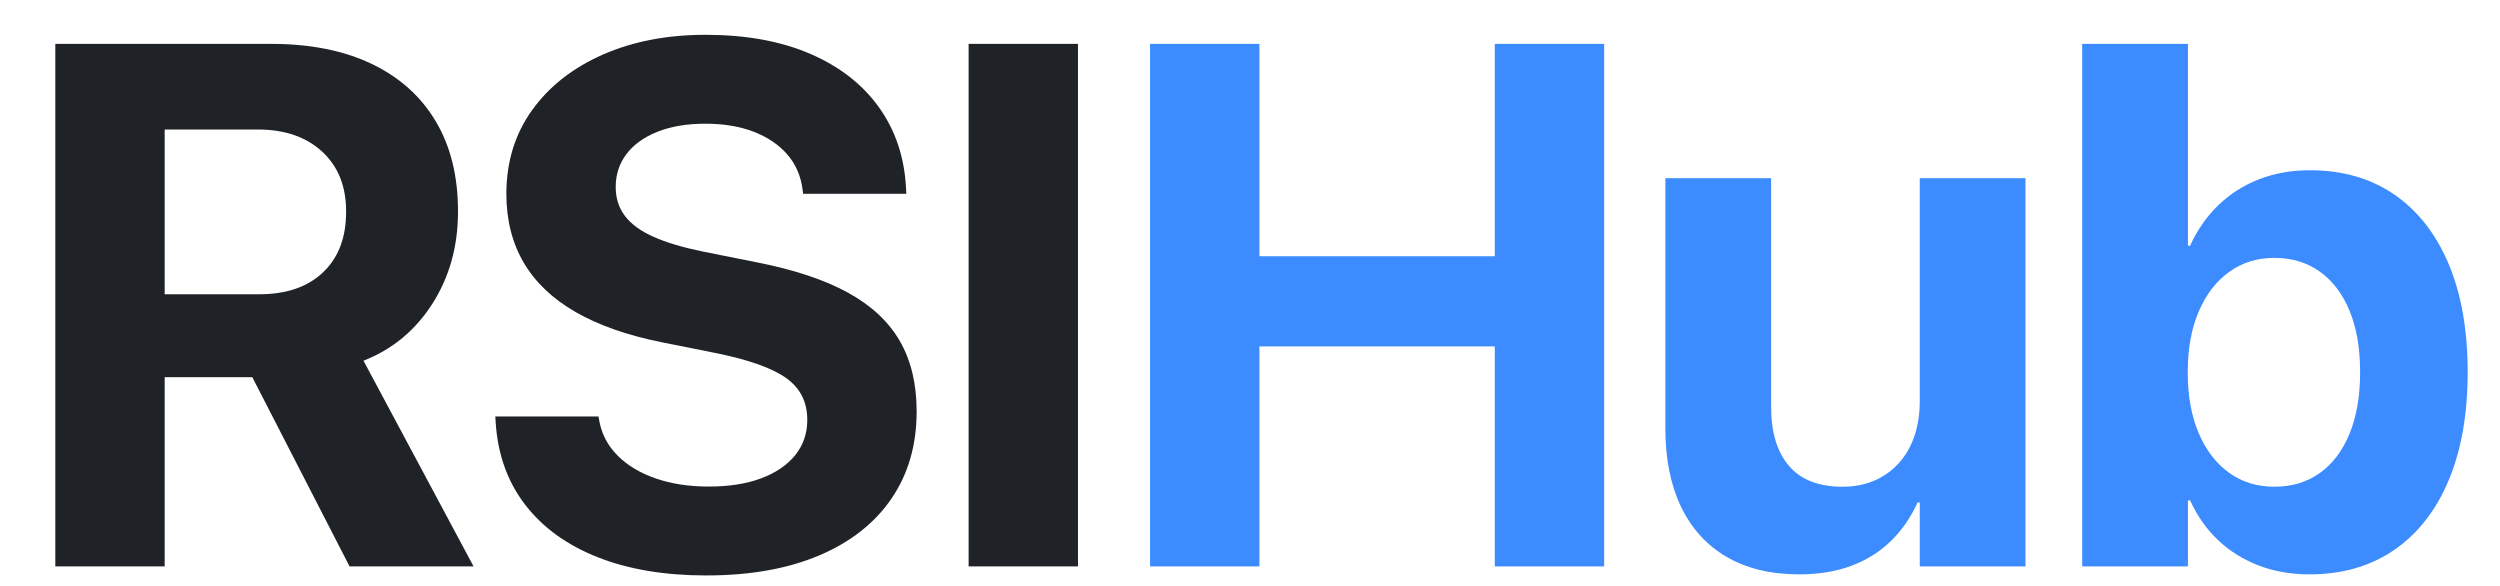
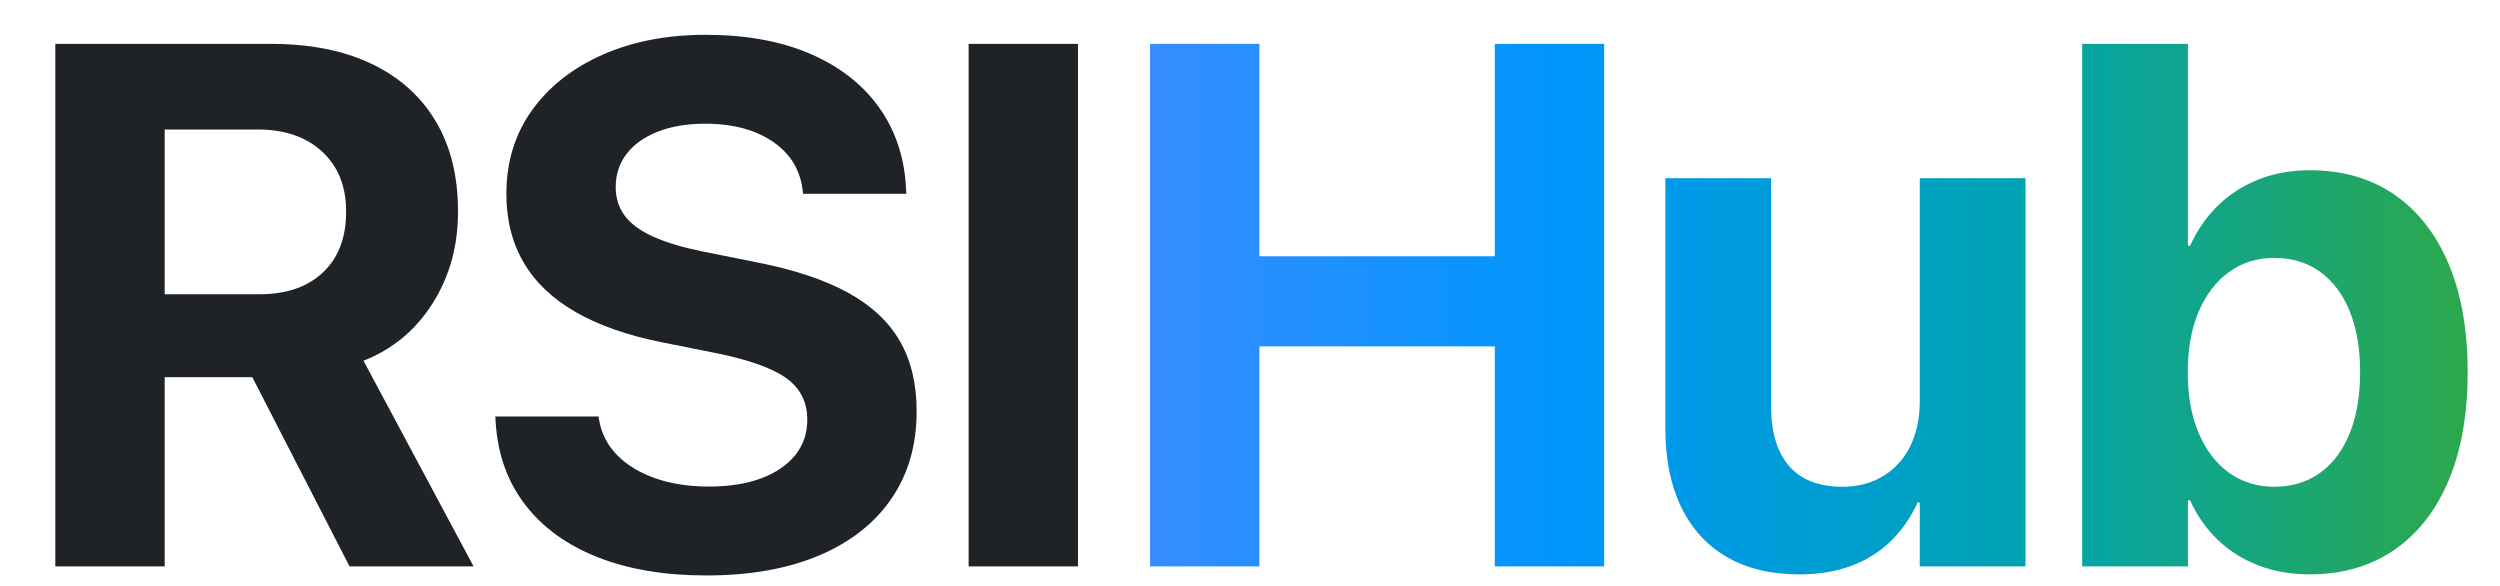
<svg xmlns="http://www.w3.org/2000/svg" xmlns:xlink="http://www.w3.org/1999/xlink" width="3371" height="790" viewBox="0 180 3371 790" role="img" aria-labelledby="wordmark-title wordmark-description">
  <style>
    .rsi { fill: #1f2328; }
-     .hub { fill: url(#hub-ramp); }
    .ramp-third { stop-color: #00a3b0; }
    .ramp-fourth { stop-color: #2fa844; }
    @media (prefers-color-scheme: dark) {
      .rsi { fill: #e6edf3; }
      .ramp-third { stop-color: #00cbd4; }
      .ramp-fourth { stop-color: #78e85c; }
    }
  </style>
  <defs>
    <linearGradient id="hub-ramp" gradientUnits="userSpaceOnUse" x1="1492" y1="0" x2="3371" y2="0">
      <stop offset="0" stop-color="#3c8cff" />
      <stop offset="0.32" stop-color="#0095fd" />
      <stop class="ramp-third" offset="0.66" stop-color="#00a3b0" />
      <stop class="ramp-fourth" offset="1" stop-color="#2fa844" />
    </linearGradient>
    <path id="glyph-r" d="M58.594 0V-704.59h290.773c52.895 0 98.141 8.992 135.742 26.977 37.594 17.984 66.407 43.785 86.422 77.394 20.024 33.61 30.031 74.016 30.031 121.215v.977c0 46.386-11.476 87.605-34.422 123.656-22.953 36.05-53.957 61.726-93.02 77.027L622.56 0H455.32L324.22-255.125h-118.164V0H58.594Zm147.46-366.945h127.442c36.621 0 65.309-9.844 86.059-29.54 20.754-19.695 31.129-46.792 31.129-81.296v-.977c0-33.855-10.782-60.71-32.348-80.57-21.566-19.856-50.496-29.781-86.793-29.781H206.055v222.164Z" />
    <path id="glyph-s" d="M315.918 12.207c-55.828 0-104.492-8.18-145.996-24.535-41.504-16.36-74.137-39.957-97.899-70.8-23.765-30.844-37.03-67.833-39.796-110.966l-.489-8.054h139.16l.977 5.617c3.254 18.062 11.477 33.73 24.656 46.996 13.188 13.265 30.317 23.558 51.395 30.883 21.078 7.324 44.96 10.988 71.652 10.988 27.344 0 50.906-3.703 70.68-11.11 19.777-7.405 35.074-17.862 45.898-31.273 10.824-13.51 16.235-29.316 16.235-47.219v-.488c0-23.762-9.356-42.399-28.075-55.91-18.718-13.508-49.968-24.739-93.75-33.688l-74.464-14.894c-46.223-9.278-84.88-22.829-115.965-40.649-31.086-17.824-54.442-40.039-70.067-66.652-15.625-26.61-23.437-57.575-23.437-92.895v-.488c.16-42.969 11.758-80.446 34.789-112.426 23.03-31.984 54.77-56.887 95.215-74.707 40.445-17.824 86.628-26.735 138.55-26.735 54.36 0 101.317 8.504 140.868 25.512 39.55 17.008 70.433 40.934 92.652 71.777 22.215 30.844 34.465 66.856 36.742 108.032l.489 9.035h-139.16l-.731-5.86c-2.445-18.554-9.402-34.382-20.875-47.484-11.477-13.101-26.57-23.234-45.29-30.394-18.718-7.164-40.28-10.743-64.695-10.743-25.066 0-46.672 3.621-64.82 10.864-18.149 7.242-32.067 17.25-41.75 30.027-9.684 12.777-14.524 27.547-14.524 44.312v.489c0 14.812 4.149 27.71 12.45 38.695 8.3 10.988 21.117 20.347 38.453 28.078 17.332 7.73 39.507 14.363 66.527 19.894l74.461 14.895c49.32 9.765 89.723 23.273 121.219 40.527 31.492 17.254 54.808 38.98 69.945 65.187 15.137 26.203 22.703 57.778 22.703 94.727v.484c0 45.086-11.308 84.192-33.933 117.313-22.625 33.12-55.137 58.676-97.536 76.66-42.398 17.984-93.218 26.976-152.465 26.976Z" />
    <path id="glyph-i" d="M58.594 0v-704.59h147.46V0H58.595Z" />
    <path id="glyph-h" d="M58.594 0v-704.59h147.46v286.38h317.384v-286.38h147.46V0h-147.46v-296.633H206.055V0H58.594Z" />
    <path id="glyph-u" d="M224.367 10.742c-38.25 0-70.844-7.851-97.781-23.558-26.938-15.707-47.445-38.25-61.524-67.63-14.078-29.378-21.117-64.41-21.117-105.1v-337.892h142.578v308.352c0 34.18 8.016 60.668 24.047 79.465 16.032 18.8 40.082 28.2 72.145 28.2 15.95 0 30.312-2.766 43.09-8.302 12.777-5.535 23.765-13.386 32.96-23.558 9.196-10.172 16.196-22.34 20.997-36.5 4.8-14.16 7.199-29.785 7.199-46.875v-300.782h142.578V0H386.96v-86.18h-2.93c-8.949 19.856-20.832 37.067-35.64 51.633-14.813 14.567-32.555 25.758-53.227 33.57-20.668 7.813-44.27 11.72-70.797 11.72Z" />
    <path id="glyph-b" d="M356.445 10.742c-25.066 0-48.054-4.027-68.968-12.086-20.914-8.054-39.145-19.488-54.688-34.3-15.543-14.813-28.035-32.633-37.477-53.465h-2.93V0H49.805v-704.59h142.578v272.215h2.93c9.601-21.156 22.257-39.344 37.964-54.563 15.707-15.218 34.016-26.898 54.93-35.035 20.914-8.136 43.742-12.207 68.48-12.207 43.946 0 81.79 10.825 113.528 32.47 31.738 21.648 56.234 52.777 73.488 93.386 17.25 40.61 25.875 89.313 25.875 146.117v.488c0 56.641-8.582 105.305-25.754 145.996-17.172 40.692-41.707 71.942-73.61 93.75-31.901 21.809-69.823 32.715-113.769 32.715Zm-47.61-118.164c23.766 0 44.313-6.226 61.65-18.676 17.331-12.453 30.679-30.234 40.038-53.347 9.36-23.11 14.04-50.535 14.04-82.274v-.488c0-31.902-4.723-59.324-14.165-82.277-9.437-22.946-22.824-40.606-40.16-52.977-17.332-12.37-37.8-18.555-61.402-18.555-22.945 0-43.172 6.266-60.668 18.797-17.496 12.535-31.207 30.316-41.137 53.348-9.93 23.031-14.89 50.332-14.89 81.91v.484c0 31.415 4.921 58.676 14.769 81.79 9.848 23.113 23.52 40.933 41.016 53.468 17.496 12.532 37.8 18.797 60.859 18.797Z" />
+     <clipPath id="hub-clip">
+       <use xlink:href="#glyph-h" x="1492.141" />
+       <use xlink:href="#glyph-u" x="2201.641" />
+       <use xlink:href="#glyph-b" x="2757.813" />
+     </clipPath>
  </defs>
  <g transform="translate(0 943.734)">
    <g class="rsi">
      <use xlink:href="#glyph-r" x="16" />
      <use xlink:href="#glyph-s" x="636.141" />
      <use xlink:href="#glyph-i" x="1247.484" />
    </g>
-     <g class="hub">
-       <use xlink:href="#glyph-h" x="1492.141" />
-       <use xlink:href="#glyph-u" x="2201.641" />
-       <use xlink:href="#glyph-b" x="2757.813" />
-     </g>
+     <rect x="1492" y="-720" width="1879" height="750" fill="url(#hub-ramp)" clip-path="url(#hub-clip)" />
  </g>
</svg>
